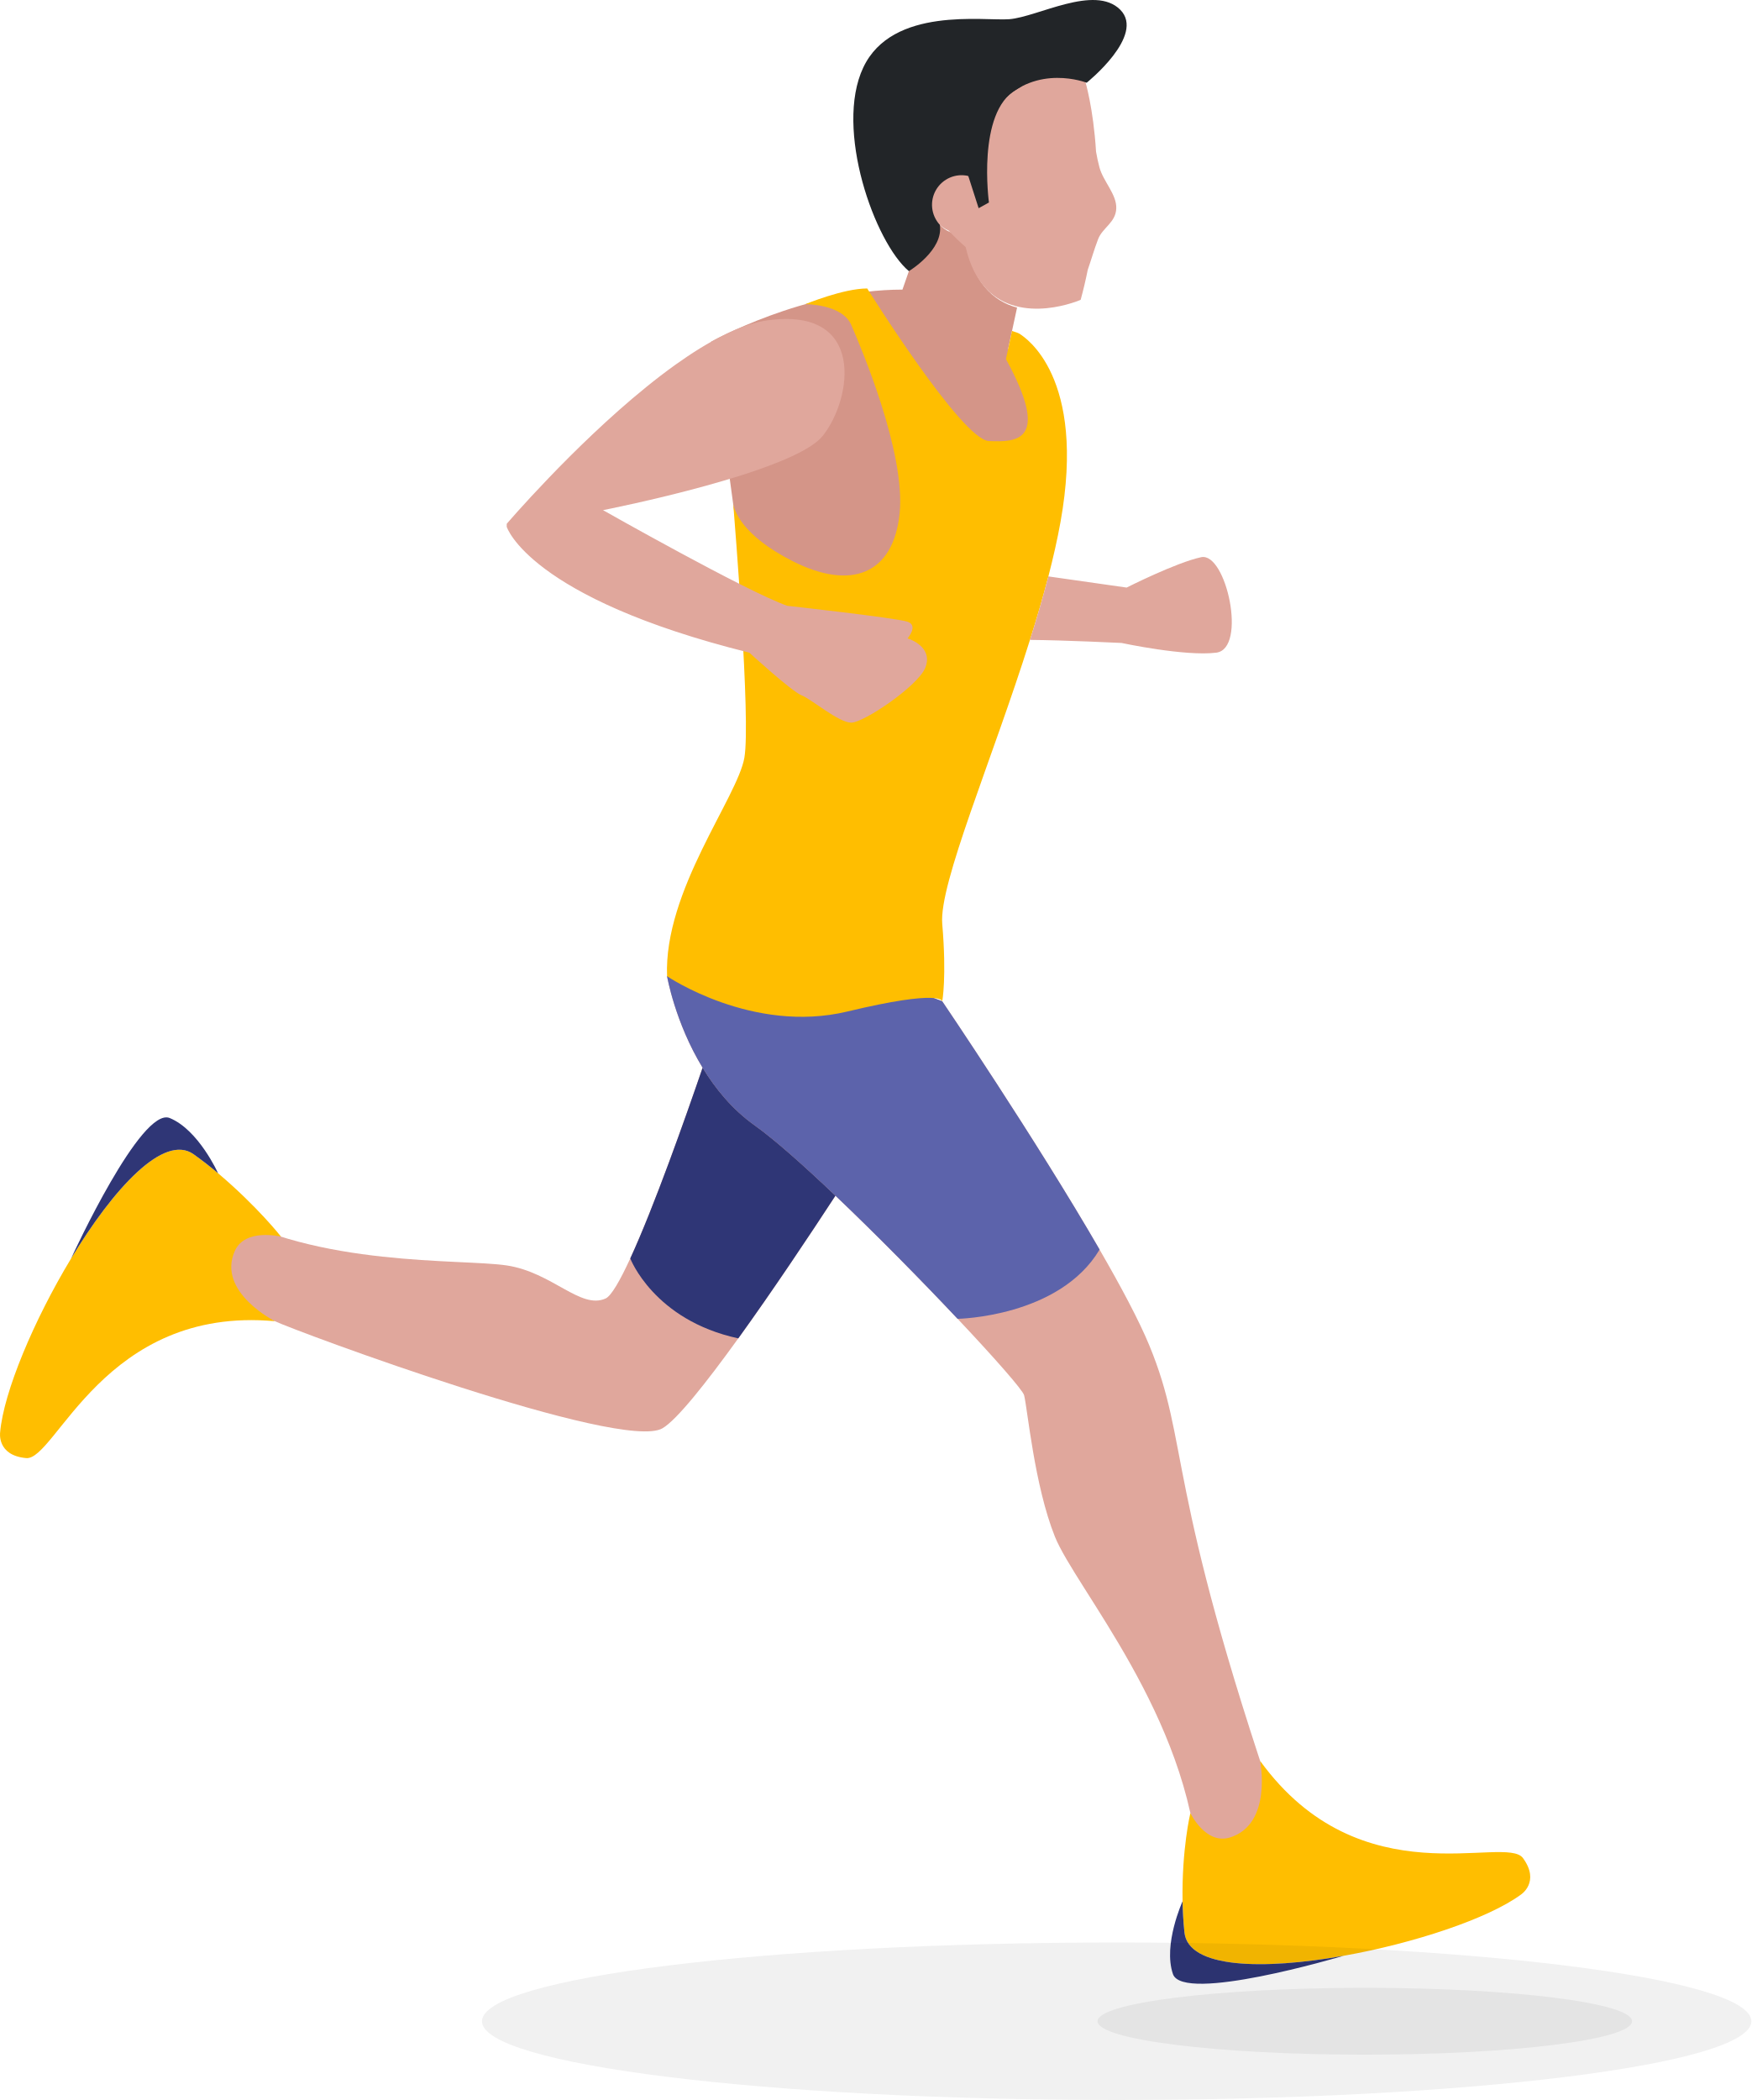
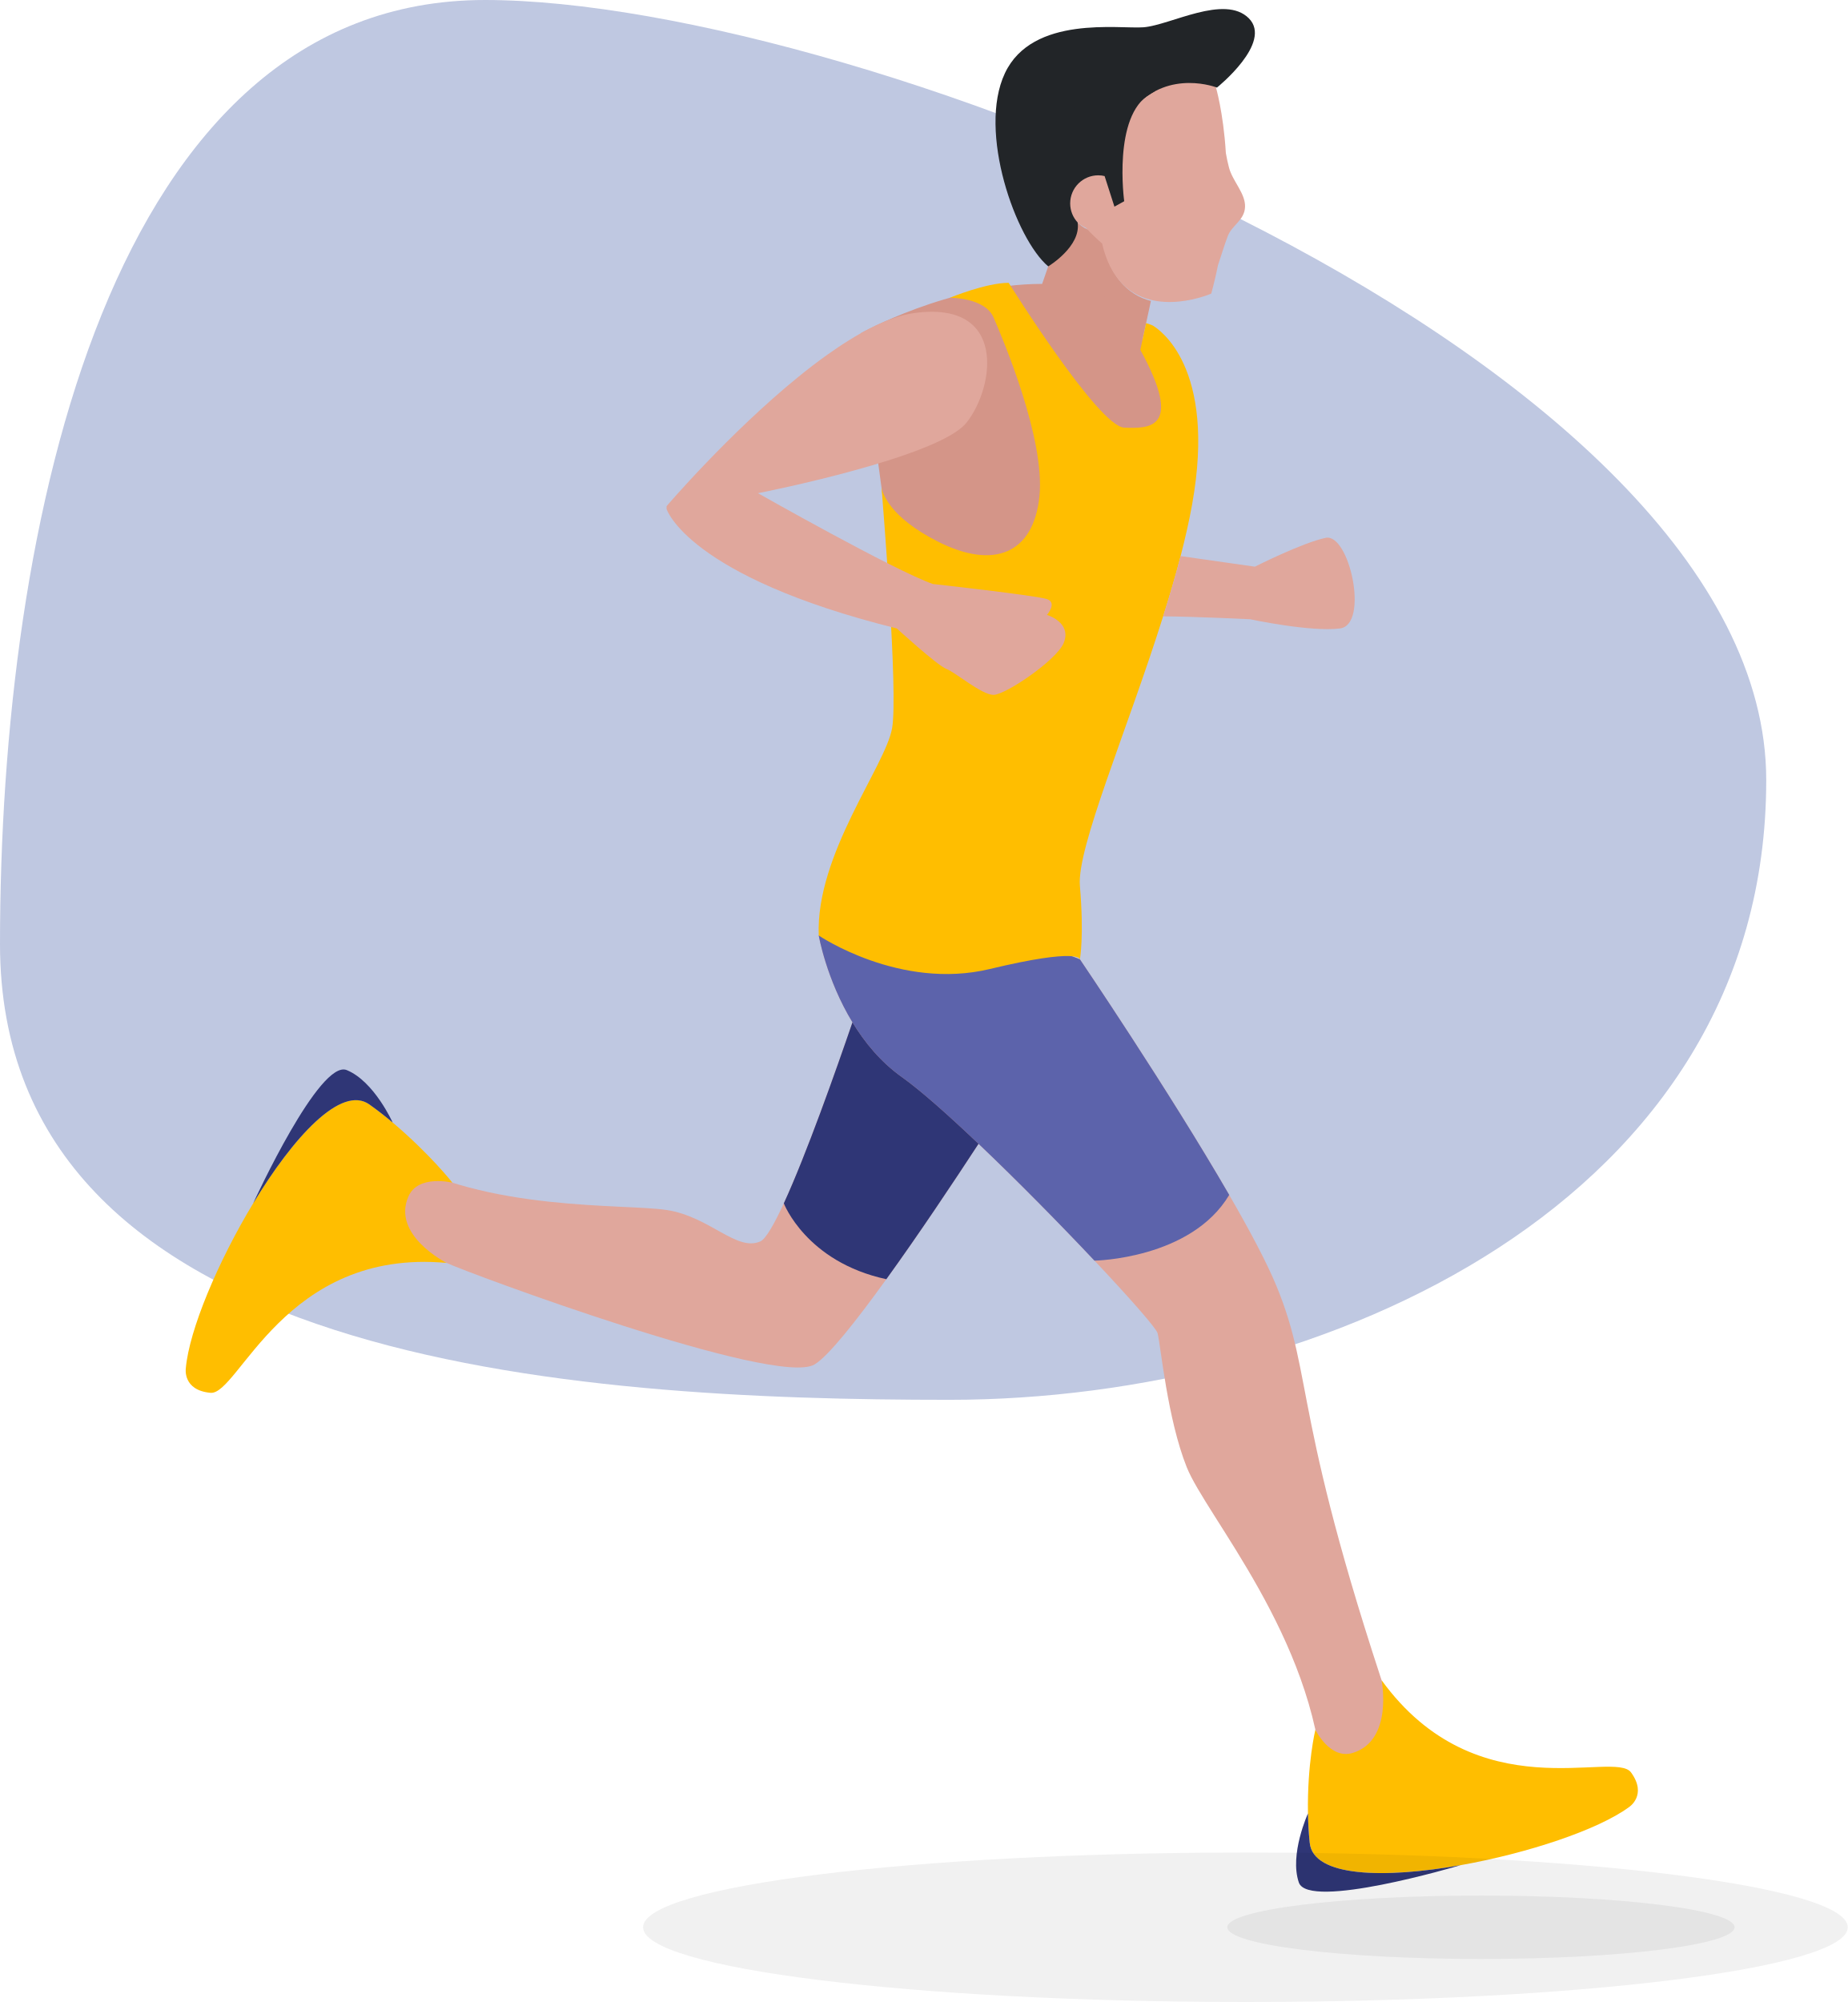
- <svg xmlns="http://www.w3.org/2000/svg" width="367" height="440" viewBox="0 0 367 440">
-   <g fill="none" fill-rule="evenodd">
-     <path fill="#D49588" d="M213.13 64.45l-2.335 10.783s-16.44-3.226-21.685-14.554l6.195-17.77c0 1.614.62 3.093 1.64 4.2a6.163 6.163 0 0 0 4.555 2.004c.2 0 .41-.01.61-.038 1.365 10.04 6.085 14.067 11.02 15.374" />
-     <path fill="#E0A79C" d="M274.42 397.073l-19.78 2.863-3.575-8.59c-1.905-31.728-25.735-58.685-30.025-69.423-4.29-10.738-5.715-26.721-6.435-29.584-.265-1.06-6.02-7.626-13.93-16.014h-.01c-7.54-8.006-17.055-17.674-25.595-25.795-6.72-6.393-12.84-11.824-16.935-14.735-4.68-3.33-8.235-7.681-10.905-12.081-5.78-9.486-7.445-19.172-7.445-19.172l12.63-5.965h15.725l29.31 11.214s19.56 28.839 32.97 52.019v.01c4.47 7.73 8.255 14.83 10.4 20.022 8.58 20.756 3.095 28.627 27.165 98.771l6.435 16.46" />
-     <path fill="#E0A79C" d="M175.07 250.53c-5.355 8.198-13.18 19.945-20.36 29.89-6.73 9.332-12.875 17.082-15.88 18.838-8.577 5.01-76.68-20.28-81.209-22.427-4.527-2.147-26.735-4.324-26.735-4.324l-1.668-13.331 16.48-5.773c20.73 12.167 50.956 10.306 60.488 11.737 9.531 1.432 15.488 9.305 20.73 6.92 1.183-.545 3.023-3.75 5.158-8.389 4.966-10.783 11.506-29.307 15.156-39.957 2.67 4.4 6.225 8.75 10.905 12.081 4.095 2.911 10.215 8.342 16.935 14.735" />
-     <path fill="#FFBE00" d="M319.15 389.319c3.66 5.04-.465 7.664-.465 7.664-6.825 5.01-22.375 10.182-37.15 12.805l-.015-.005-.005.01c-16.785 2.974-32.545 2.659-33.315-4.936a77.464 77.464 0 0 1-.39-6.487c-.19-10.964 1.635-18.483 1.635-18.483s3.2 6.688 8.285 5.112c8.98-2.779 6.335-16.045 6.335-16.045 21.115 29.11 51.43 15.314 55.085 20.365" />
-     <path fill="#2F3676" d="M281.515 409.793c-.98.29-33.62 9.937-35.72 3.825-2.125-6.203 2.015-15.248 2.015-15.248.04 2.047.155 4.225.39 6.487.77 7.595 16.53 7.91 33.315 4.936" />
-     <path fill="#FFBE00" d="M5.48 305.506c-6.2-.566-5.452-5.404-5.452-5.404.734-8.444 7.097-23.559 14.866-36.41l.01-.009v-.009c8.827-14.598 19.45-26.257 25.664-21.835a78.24 78.24 0 0 1 5.129 3.983c8.359 7.082 13.198 13.293 13.198 13.293s-7.523-1.88-9.691 2.99c-3.83 8.59 8.416 14.724 8.416 14.724-35.78-3.284-45.938 29.251-52.14 28.677" />
-     <path fill="#2F3676" d="M14.903 263.674c.43-.932 14.692-31.868 20.665-29.419 6.06 2.486 10.129 11.567 10.129 11.567a78.24 78.24 0 0 0-5.129-3.983c-6.214-4.422-16.837 7.237-25.665 21.835" />
-     <path fill="#5C63AB" d="M230.42 261.81v.01c-8.435 14.162-29.745 14.505-29.745 14.505h-.01c-7.54-8.006-17.055-17.674-25.595-25.795-6.72-6.393-12.84-11.824-16.935-14.735-4.68-3.33-8.235-7.681-10.905-12.081-5.78-9.486-7.445-19.172-7.445-19.172l12.63-5.965h15.725l29.31 11.214s19.56 28.839 32.97 52.019" />
-     <path fill="#D49588" d="M149.04 71.592s19.46-10.913 40.07-10.913c20.615 0 12.01 5.456 12.01 5.456l11.105 7.666 7.27 16.104-33.185 39.656-25.16-11.982-6.925-7.635" />
-     <path fill="#FFBE00" d="M222.235 109.35c-.66 3.664-1.525 7.49-2.545 11.422a270.48 270.48 0 0 1-3.86 13.303c-7.95 25.27-19.095 51.113-18.38 59.492.955 11.213 0 16.224 0 16.224s0-2.625-19.885 2.146c-19.87 4.773-37.78-7.395-37.78-7.395-.715-17.893 14.775-37.457 16.205-45.807 1.36-7.959-2.05-49.388-2.345-53.243.16 1.326 1.735 6.664 12.475 12.093 12.265 6.203 21.085 2.739 22.4-10.02 1.305-12.769-8.225-35.08-10.14-39.49-1.915-4.409-9.625-4.343-9.625-4.343s7.965-3.292 12.97-3.292c0 0 19.805 31.732 25.505 31.97 5.71.239 13.095.239 3.565-17.177l1.275-5.888c.785.229 1.405.457 1.66.639 1.04.715 13.985 8.827 8.505 39.365" />
-     <path fill="#E0A79C" d="M202.351 51.76a45.722 45.722 0 0 1-3.584-3.463 6.166 6.166 0 0 1-2.127-1.509 6.192 6.192 0 0 1-1.542-3.097c-3.308-4.904-5.316-10.589-4.772-16.787 1.503-17.13 20.885-17.171 31.405-10.9 3.308.075 5.679 1.01 5.679 1.01s1.712 5.62 2.268 14.759c.188 1.08.413 2.177.706 3.268.803 2.99 3.634 5.664 3.534 8.618-.1 2.973-2.88 4.049-3.797 6.424-.818 2.121-1.478 4.436-2.177 6.443a96.744 96.744 0 0 1-1.489 6.294s-.36.162-1.01.392c-.275.094-.6.2-.97.315-2.555.792-7.2 1.793-11.65.6-4.41-1.168-8.647-4.507-10.474-12.367z" />
-     <path fill="#222528" d="M227.715 17.335s-10.485-4.133-18.11 4.294c-3.76 4.15-5.69 10.183-6.7 15.24a6.2 6.2 0 0 0-5.96 10.24c.825 5.3-6.485 9.701-6.485 9.701-7.15-5.974-15.645-29.77-9.565-42.653 6.07-12.884 25.315-9.715 30.615-10.135 5.955-.477 17.87-7.349 23.24-1.985 5.355 5.372-7.035 15.298-7.035 15.298" />
-     <path fill="#222528" d="M202.905 36.87l2.17 6.751 2.16-1.193s-2.595-18.913 5.725-23.652c8.32-4.738-13.005 0-13.005 0l-9.77 7.548 12.72 10.545" />
-     <path fill="#E0A79C" d="M193.875 139.964c-1.59 3.817-12.865 11.451-15.495 11.451-2.63 0-8.335-4.924-10.4-5.725-2.06-.793-10.96-8.942-10.96-8.942-46.23-11.5-50.834-26.368-50.834-26.368v-.63s13.83-16.176 29.214-28.639c2.03-1.651 4.1-3.235 6.165-4.714 6.78-4.838 13.535-8.484 19.265-9.276 20.655-2.863 17.795 16.385 11.6 24.173-2.305 2.91-9.305 5.82-17.165 8.321-2.395.754-4.87 1.479-7.32 2.157-11.07 3.063-21.581 5.115-21.581 5.115s30.026 17.016 38.601 20.04c0 0 22.88 2.54 25.215 3.34 2.345.793 0 3.494 0 3.494 1.55.477 5.29 2.385 3.695 6.203M254.88 136.748c-6.51.83-19.855-2.033-19.855-2.033s-11.945-.583-19.195-.64a270.48 270.48 0 0 0 3.86-13.303l16.4 2.338s10.375-5.248 15.615-6.365c5.245-1.117 9.685 19.163 3.175 20.003" />
-     <path fill="#2F3676" d="M175.07 250.53c-5.355 8.198-13.18 19.945-20.36 29.89-17.71-3.818-22.636-16.749-22.636-16.749 4.966-10.783 11.506-29.307 15.156-39.957 2.67 4.4 6.225 8.75 10.905 12.081 4.095 2.911 10.215 8.342 16.935 14.735" />
-     <ellipse cx="234" cy="423.5" fill="#040404" opacity=".055" rx="133" ry="16.5" />
-     <ellipse cx="286" cy="423.5" fill="#040404" opacity=".055" rx="56" ry="7" transform="matrix(1 0 0 -1 0 847)" />
+ <svg xmlns="http://www.w3.org/2000/svg" width="408px" height="442px" viewBox="0 0 408 442" version="1.1">
+   <g id="Page-1" stroke="none" stroke-width="1" fill="none" fill-rule="evenodd">
+     <g id="Medal-Home-Beta" transform="translate(-481, -970)">
+       <g id="Group-10" transform="translate(481, 970)">
+         <g id="Oval" fill="#28469B" opacity="0.3">
+           <path d="M209.688,309.05 C292.555,309.05 390,265.129 390,172.231 C390,79.333 189.947,2.61179967e-14 107.081,2.84217094e-14 C24.214,2.61179967e-14 -1.38555833e-12,115.547 -1.38555833e-12,208.445 C-1.38555833e-12,301.343 126.822,309.05 209.688,309.05 Z" />
+         </g>
+         <g id="Group-2" transform="translate(41, 2)">
+           <g stroke-width="1">
+             <path d="M213.13,64.449 L210.795,75.233 C210.795,75.233 194.355,72.007 189.11,60.679 L195.305,42.91 C195.305,44.523 195.925,46.002 196.945,47.109 C198.07,48.34 199.7,49.113 201.5,49.113 C201.7,49.113 201.91,49.104 202.11,49.075 C203.475,59.115 208.195,63.142 213.13,64.449" id="Fill-32" fill="#D49588" />
+             <path d="M274.42,397.073 L254.64,399.936 L251.065,391.346 C249.16,359.618 225.33,332.661 221.04,321.923 C216.75,311.185 215.325,295.202 214.605,292.339 C214.34,291.279 208.585,284.713 200.675,276.325 L200.665,276.325 C193.125,268.319 183.61,258.651 175.07,250.53 C168.35,244.137 162.23,238.706 158.135,235.795 C153.455,232.465 149.9,228.114 147.23,223.714 C141.45,214.228 139.785,204.542 139.785,204.542 L152.415,198.577 L168.14,198.577 L197.45,209.791 C197.45,209.791 217.01,238.63 230.42,261.81 L230.42,261.819 C234.89,269.55 238.675,276.649 240.82,281.842 C249.4,302.598 243.915,310.469 267.985,380.613 L274.42,397.073" id="Fill-33" fill="#E0A79C" />
+             <path d="M175.07,250.53 C169.715,258.728 161.89,270.475 154.71,280.419 C147.98,289.752 141.835,297.502 138.83,299.258 C130.253,304.268 62.149,278.979 57.621,276.831 C53.094,274.684 30.886,272.507 30.886,272.507 L29.218,259.176 L45.698,253.403 C66.429,265.57 96.654,263.709 106.186,265.14 C115.717,266.572 121.674,274.445 126.917,272.06 C128.099,271.515 129.939,268.309 132.074,263.671 C137.04,252.888 143.58,234.364 147.23,223.714 C149.9,228.114 153.455,232.465 158.135,235.795 C162.23,238.706 168.35,244.137 175.07,250.53" id="Fill-34" fill="#E0A79C" />
+             <path d="M319.15,389.319 C322.81,394.36 318.685,396.983 318.685,396.983 C311.86,401.994 296.31,407.165 281.535,409.788 L281.52,409.783 C281.52,409.783 281.52,409.783 281.515,409.793 C264.73,412.767 248.97,412.452 248.2,404.857 C247.965,402.595 247.85,400.417 247.81,398.37 C247.62,387.406 249.445,379.887 249.445,379.887 C249.445,379.887 252.645,386.575 257.73,384.999 C266.71,382.22 264.065,368.954 264.065,368.954 C285.18,398.064 315.495,384.268 319.15,389.319" id="Fill-35" fill="#FFBE00" />
+             <path d="M281.515,409.793 C280.535,410.084 247.895,419.73 245.795,413.618 C243.67,407.415 247.81,398.37 247.81,398.37 C247.85,400.417 247.965,402.595 248.2,404.857 C248.97,412.452 264.73,412.767 281.515,409.793" id="Fill-36" fill="#2F3676" />
+             <path d="M5.479,305.506 C-0.72,304.94 0.028,300.102 0.028,300.102 C0.762,291.658 7.125,276.543 14.894,263.691 L14.903,263.683 C14.903,263.683 14.903,263.683 14.903,263.674 C23.731,249.076 34.354,237.417 40.568,241.839 C42.42,243.154 44.132,244.502 45.697,245.822 C54.056,252.904 58.895,259.115 58.895,259.115 C58.895,259.115 51.372,257.235 49.204,262.105 C45.374,270.695 57.62,276.829 57.62,276.829 C21.84,273.545 11.682,306.08 5.479,305.506" id="Fill-37" fill="#FFBE00" />
+             <path d="M14.903,263.674 C15.332,262.742 29.595,231.806 35.568,234.255 C41.629,236.741 45.697,245.822 45.697,245.822 C44.132,244.502 42.42,243.154 40.568,241.839 C34.354,237.417 23.731,249.076 14.903,263.674" id="Fill-38" fill="#2F3676" />
+             <path d="M230.42,261.81 L230.42,261.819 C221.985,275.982 200.675,276.325 200.675,276.325 L200.665,276.325 C193.125,268.319 183.61,258.651 175.07,250.53 C168.35,244.137 162.23,238.706 158.135,235.795 C153.455,232.465 149.9,228.114 147.23,223.714 C141.45,214.228 139.785,204.542 139.785,204.542 L152.415,198.577 L168.14,198.577 L197.45,209.791 C197.45,209.791 217.01,238.63 230.42,261.81" id="Fill-39" fill="#5C63AB" />
+             <path d="M149.04,71.592 C149.04,71.592 168.5,60.679 189.11,60.679 C209.725,60.679 201.12,66.135 201.12,66.135 L212.225,73.801 L219.495,89.905 L186.31,129.561 L161.15,117.579 L154.225,109.944" id="Fill-40" fill="#D49588" />
+             <path d="M222.235,109.349 C221.575,113.014 220.71,116.84 219.69,120.772 C218.555,125.124 217.25,129.59 215.83,134.075 C207.88,159.345 196.735,185.188 197.45,193.567 C198.405,204.78 197.45,209.791 197.45,209.791 C197.45,209.791 197.45,207.166 177.565,211.937 C157.695,216.71 139.785,204.542 139.785,204.542 C139.07,186.649 154.56,167.085 155.99,158.735 C157.35,150.776 153.94,109.347 153.645,105.492 C153.805,106.818 155.38,112.156 166.12,117.585 C178.385,123.788 187.205,120.324 188.52,107.565 C189.825,94.796 180.295,72.484 178.38,68.075 C176.465,63.666 168.755,63.732 168.755,63.732 C168.755,63.732 176.72,60.44 181.725,60.44 C181.725,60.44 201.53,92.172 207.23,92.41 C212.94,92.649 220.325,92.649 210.795,75.233 L212.07,69.345 C212.855,69.574 213.475,69.802 213.73,69.984 C214.77,70.699 227.715,78.811 222.235,109.349" id="Fill-41" fill="#FFBE00" />
+             <path d="M202.351,51.76 C201.105,50.678 199.901,49.522 198.767,48.297 C197.952,47.948 197.227,47.431 196.64,46.788 C195.858,45.939 195.311,44.871 195.098,43.691 C191.79,38.787 189.782,33.102 190.326,26.904 C191.829,9.774 211.211,9.733 221.731,16.005 C225.039,16.079 227.41,17.013 227.41,17.013 C227.41,17.013 229.122,22.634 229.678,31.773 C229.866,32.853 230.091,33.95 230.384,35.041 C231.187,38.031 234.018,40.705 233.918,43.659 C233.817,46.632 231.037,47.708 230.121,50.083 C229.303,52.204 228.643,54.519 227.944,56.526 C227.531,58.579 227.038,60.679 226.455,62.82 C226.455,62.82 226.095,62.982 225.445,63.212 C225.17,63.306 224.845,63.412 224.475,63.527 C221.92,64.319 217.275,65.32 212.825,64.128 C208.416,62.959 204.178,59.62 202.351,51.76 Z" id="Combined-Shape" fill="#E0A79C" />
+             <path d="M227.715,17.335 C227.715,17.335 217.23,13.202 209.605,21.629 C205.845,25.78 203.915,31.812 202.905,36.869 C202.455,36.764 201.99,36.707 201.5,36.707 C198.08,36.707 195.305,39.484 195.305,42.91 C195.305,44.523 195.925,46.002 196.945,47.109 C197.77,52.408 190.46,56.81 190.46,56.81 C183.31,50.836 174.815,27.04 180.895,14.157 C186.965,1.273 206.21,4.442 211.51,4.022 C217.465,3.545 229.38,-3.327 234.75,2.037 C240.105,7.409 227.715,17.335 227.715,17.335" id="Fill-43" fill="#222528" />
+             <path d="M202.905,36.869 L205.075,43.621 L207.235,42.428 C207.235,42.428 204.64,23.515 212.96,18.776 C221.28,14.038 199.955,18.776 199.955,18.776 L190.185,26.324 L202.905,36.869" id="Fill-44" fill="#222528" />
+             <path d="M193.875,139.964 C192.285,143.781 181.01,151.415 178.38,151.415 C175.75,151.415 170.045,146.491 167.98,145.69 C165.92,144.897 157.02,136.748 157.02,136.748 C110.79,125.248 106.186,110.38 106.186,110.38 L106.186,109.75 C106.186,109.75 120.016,93.574 135.4,81.111 C137.43,79.46 139.5,77.876 141.565,76.397 C148.345,71.559 155.1,67.913 160.83,67.121 C181.485,64.258 178.625,83.506 172.43,91.294 C170.125,94.204 163.125,97.114 155.265,99.615 C152.87,100.369 150.395,101.094 147.945,101.772 C136.875,104.835 126.364,106.887 126.364,106.887 C126.364,106.887 156.39,123.903 164.965,126.928 C164.965,126.928 187.845,129.466 190.18,130.268 C192.525,131.06 190.18,133.761 190.18,133.761 C191.73,134.238 195.47,136.146 193.875,139.964" id="Fill-45" fill="#E0A79C" />
+             <path d="M254.88,136.748 C248.37,137.578 235.025,134.715 235.025,134.715 C235.025,134.715 223.08,134.132 215.83,134.075 C217.25,129.59 218.555,125.124 219.69,120.772 L236.09,123.11 C236.09,123.11 246.465,117.862 251.705,116.745 C256.95,115.628 261.39,135.908 254.88,136.748" id="Fill-46" fill="#E0A79C" />
+             <path d="M175.07,250.53 C169.715,258.728 161.89,270.475 154.71,280.419 C137,276.602 132.074,263.671 132.074,263.671 C137.04,252.888 143.58,234.364 147.23,223.714 C149.9,228.114 153.455,232.465 158.135,235.795 C162.23,238.706 168.35,244.137 175.07,250.53" id="Fill-47" fill="#2F3676" />
+           </g>
+           <ellipse id="Oval" fill="#040404" opacity="0.055" cx="234" cy="423.5" rx="133" ry="16.5" />
+           <ellipse id="Oval-Copy-4" fill="#040404" opacity="0.055" transform="translate(286, 423.5) scale(1, -1) translate(-286, -423.5) " cx="286" cy="423.5" rx="56" ry="7" />
+         </g>
+       </g>
+     </g>
  </g>
</svg>
